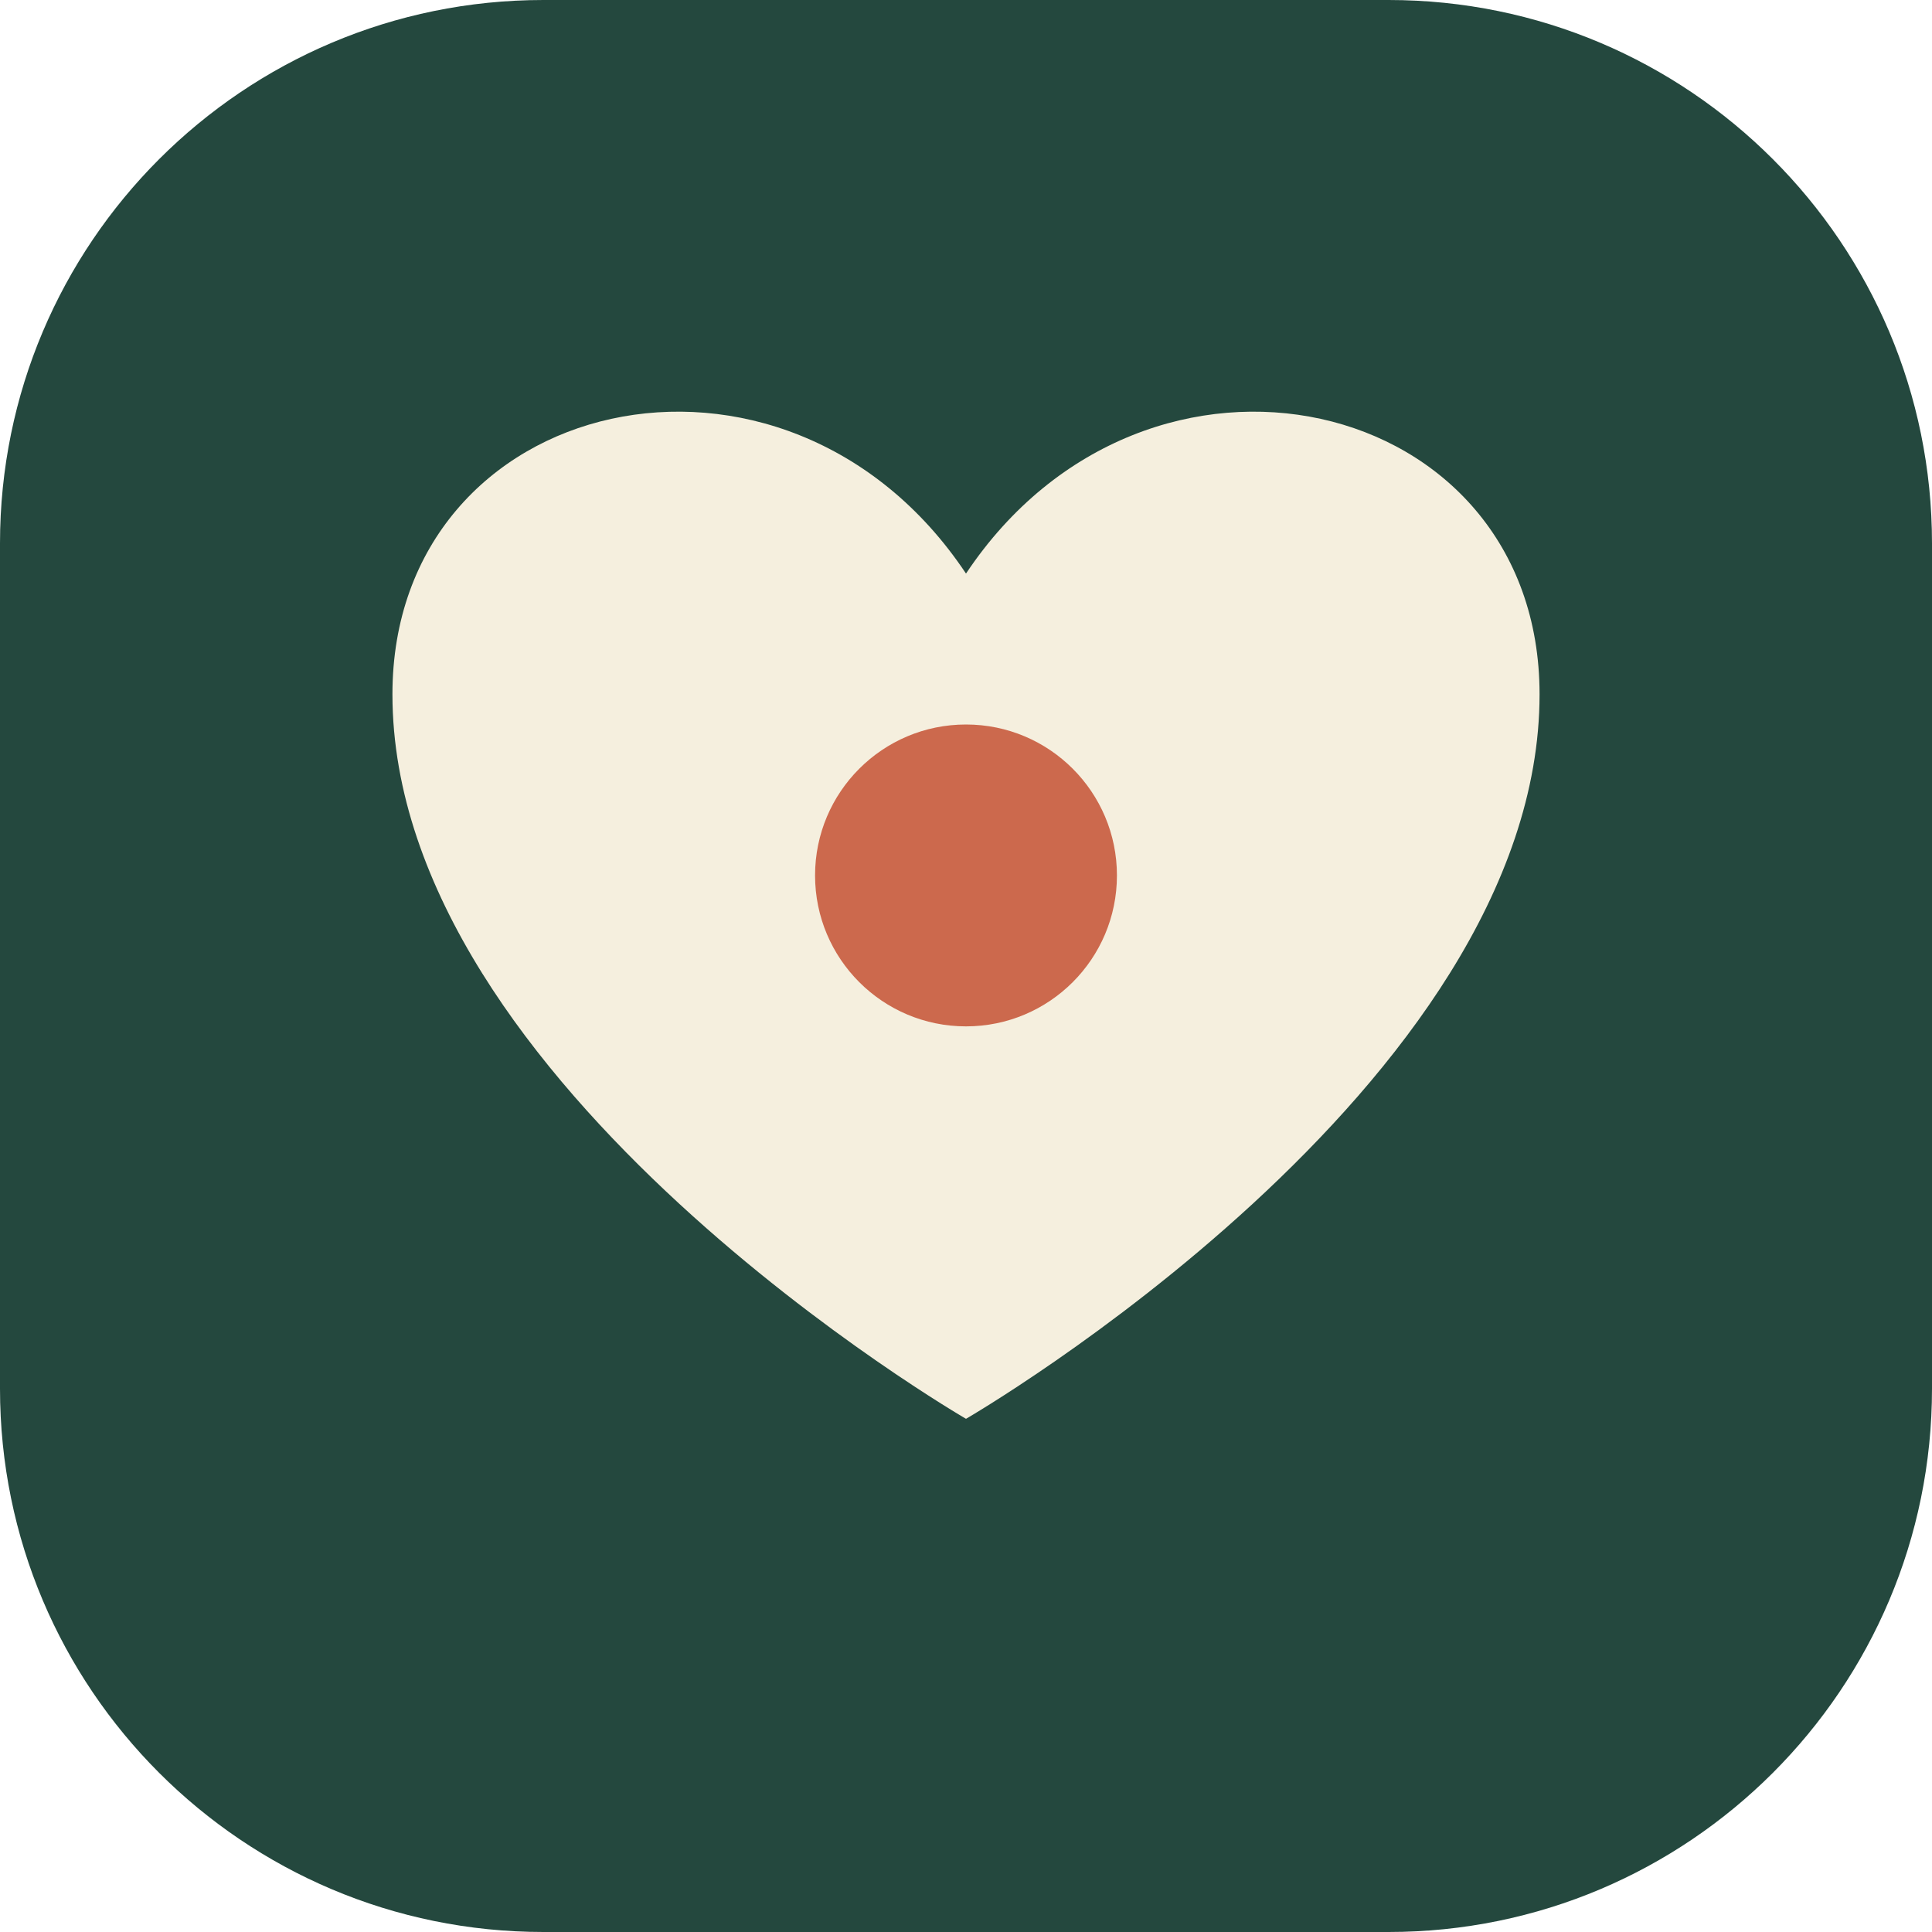
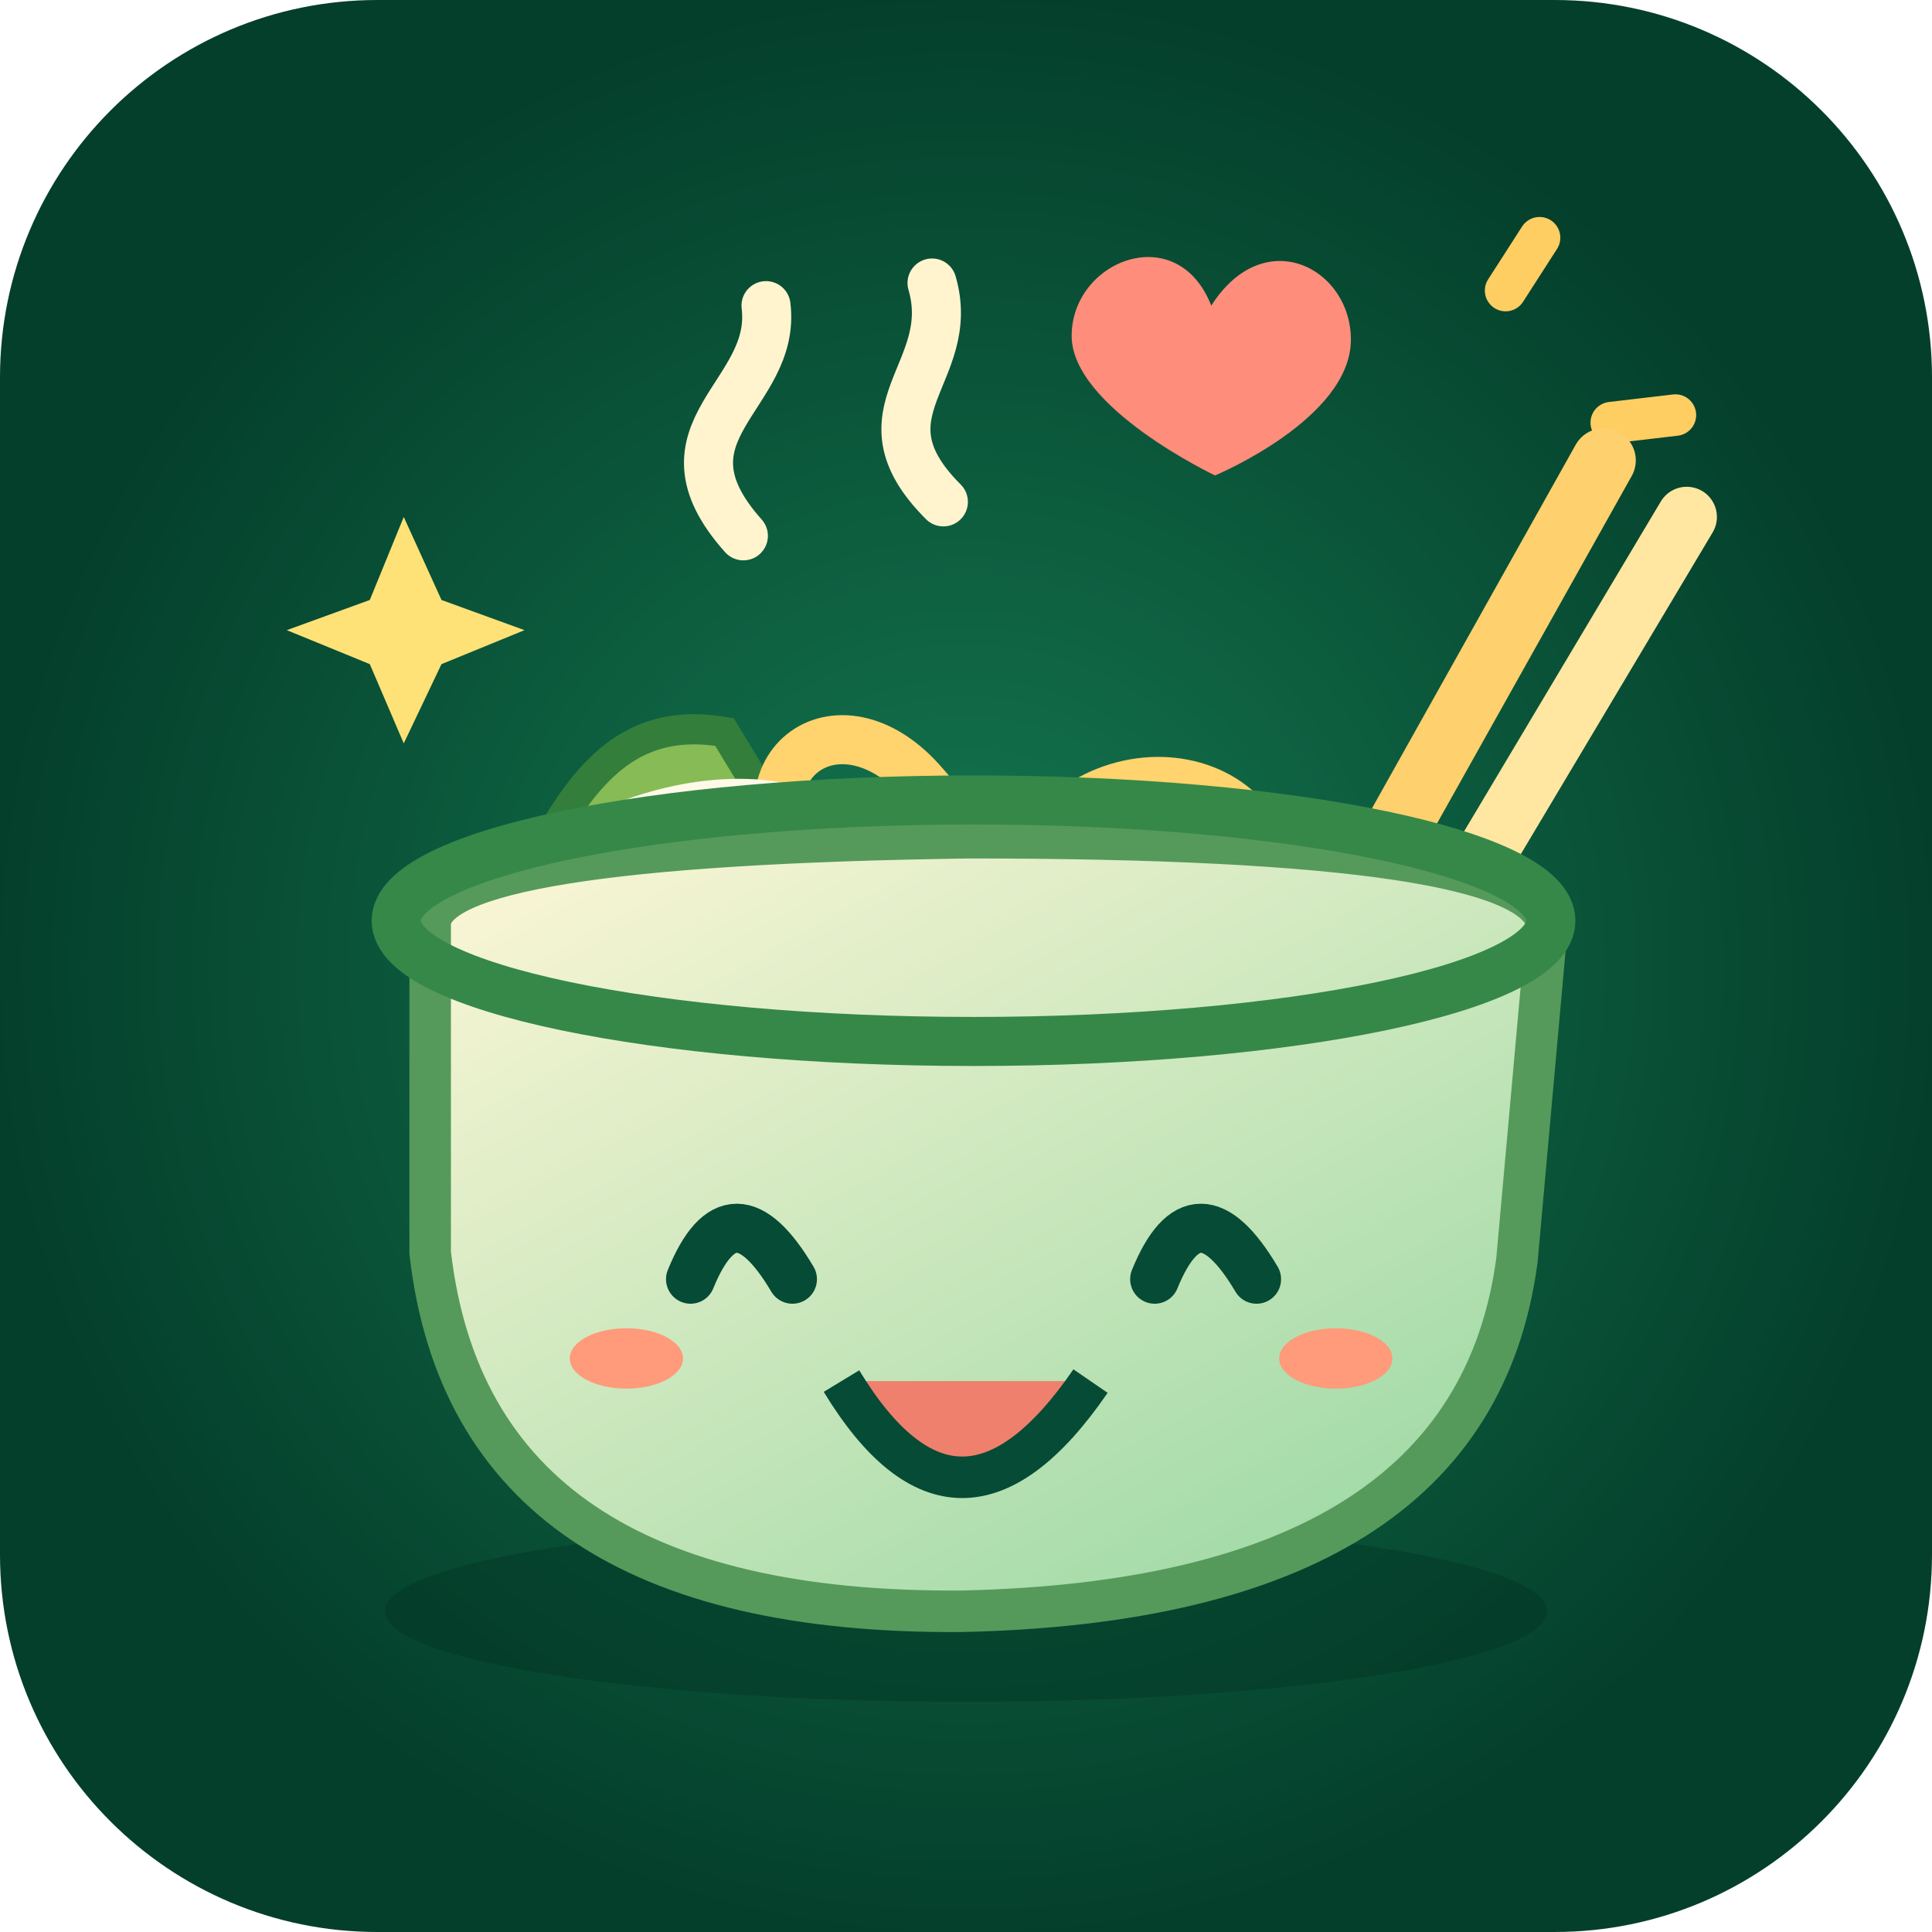
- <svg xmlns="http://www.w3.org/2000/svg" viewBox="0 0 64 64">
-   <rect width="64" height="64" rx="18" fill="#24483e" />
-   <path d="M32 47S13 36 13 23c0-10 13-13 19-4 6-9 19-6 19 4 0 13-19 24-19 24Z" fill="#f5efde" />
-   <circle cx="32" cy="29" r="5" fill="#cc694d" />
+ <svg xmlns="http://www.w3.org/2000/svg" viewBox="0 0 512 512" role="img" aria-label="Happy Meal">
+   <defs>
+     <radialGradient id="bg">
+       <stop stop-color="#147750" />
+       <stop offset="1" stop-color="#043f2b" />
+     </radialGradient>
+     <linearGradient id="bowl" x1="0" y1="0" x2=".8" y2="1">
+       <stop stop-color="#fff7d8" />
+       <stop offset="1" stop-color="#9dd9a5" />
+     </linearGradient>
+   </defs>
+   <rect width="512" height="512" rx="100" fill="url(#bg)" />
+   <ellipse cx="256" cy="427" rx="154" ry="24" fill="#002e20" opacity=".35" />
+   <path d="M197 142c-25-28 9-37 6-61m47 52c-24-24 4-34-3-58" fill="none" stroke="#fff4ce" stroke-linecap="round" stroke-width="13" />
+   <path d="M321 81c14-22 37-10 37 9 0 21-36 36-36 36s-38-18-38-37c0-20 28-31 37-8Z" fill="#ff8d7b" />
+   <g stroke="#ffce63" stroke-width="11" stroke-linecap="round">
+     <path d="M399 77l9-14M427 112l17-2" />
+   </g>
+   <path d="M107 137l10 22 22 8-22 9-10 21-9-21-22-9 22-8Z" fill="#ffe277" />
+   <path d="M360 238 425 122" stroke="#ffd06e" stroke-linecap="round" stroke-width="17" />
+   <path d="M382 246 447 137" stroke="#ffe6a1" stroke-linecap="round" stroke-width="16" />
+   <path d="M134 246c16-36 29-57 58-52l17 28 33-6 34 14 32-17 54 33" fill="#86bb55" stroke="#337e3b" stroke-width="8" />
+   <path d="M214 234c-22-30 8-53 31-26s36 22 46 10m-24 26c9-47 65-47 70-12m-63 23c20-40 60-32 80-14" fill="none" stroke="#ffd36e" stroke-width="13" stroke-linecap="round" />
+   <ellipse cx="177" cy="244" rx="58" ry="34" fill="#fff9e8" transform="rotate(-20 177 244)" />
+   <ellipse cx="178" cy="244" rx="29" ry="23" fill="#ffc145" />
+   <path d="M114 245q0-21 143-23 150 0 153 23l-8 89q-12 90-147 93Q125 428 114 332Z" fill="url(#bowl)" stroke="#559a5b" stroke-width="11" />
+   <ellipse cx="258" cy="244" rx="153" ry="32" fill="none" stroke="#368848" stroke-width="13" />
+   <path d="M183 339q11-27 27 0M306 339q11-27 27 0" fill="none" stroke="#064b35" stroke-width="13" stroke-linecap="round" />
+   <path d="M223 366q31 51 66 0" fill="#ef806d" stroke="#064b35" stroke-width="11" stroke-linejoin="round" />
+   <ellipse cx="166" cy="360" rx="15" ry="8" fill="#ff9a7a" />
+   <ellipse cx="354" cy="360" rx="15" ry="8" fill="#ff9a7a" />
</svg>
